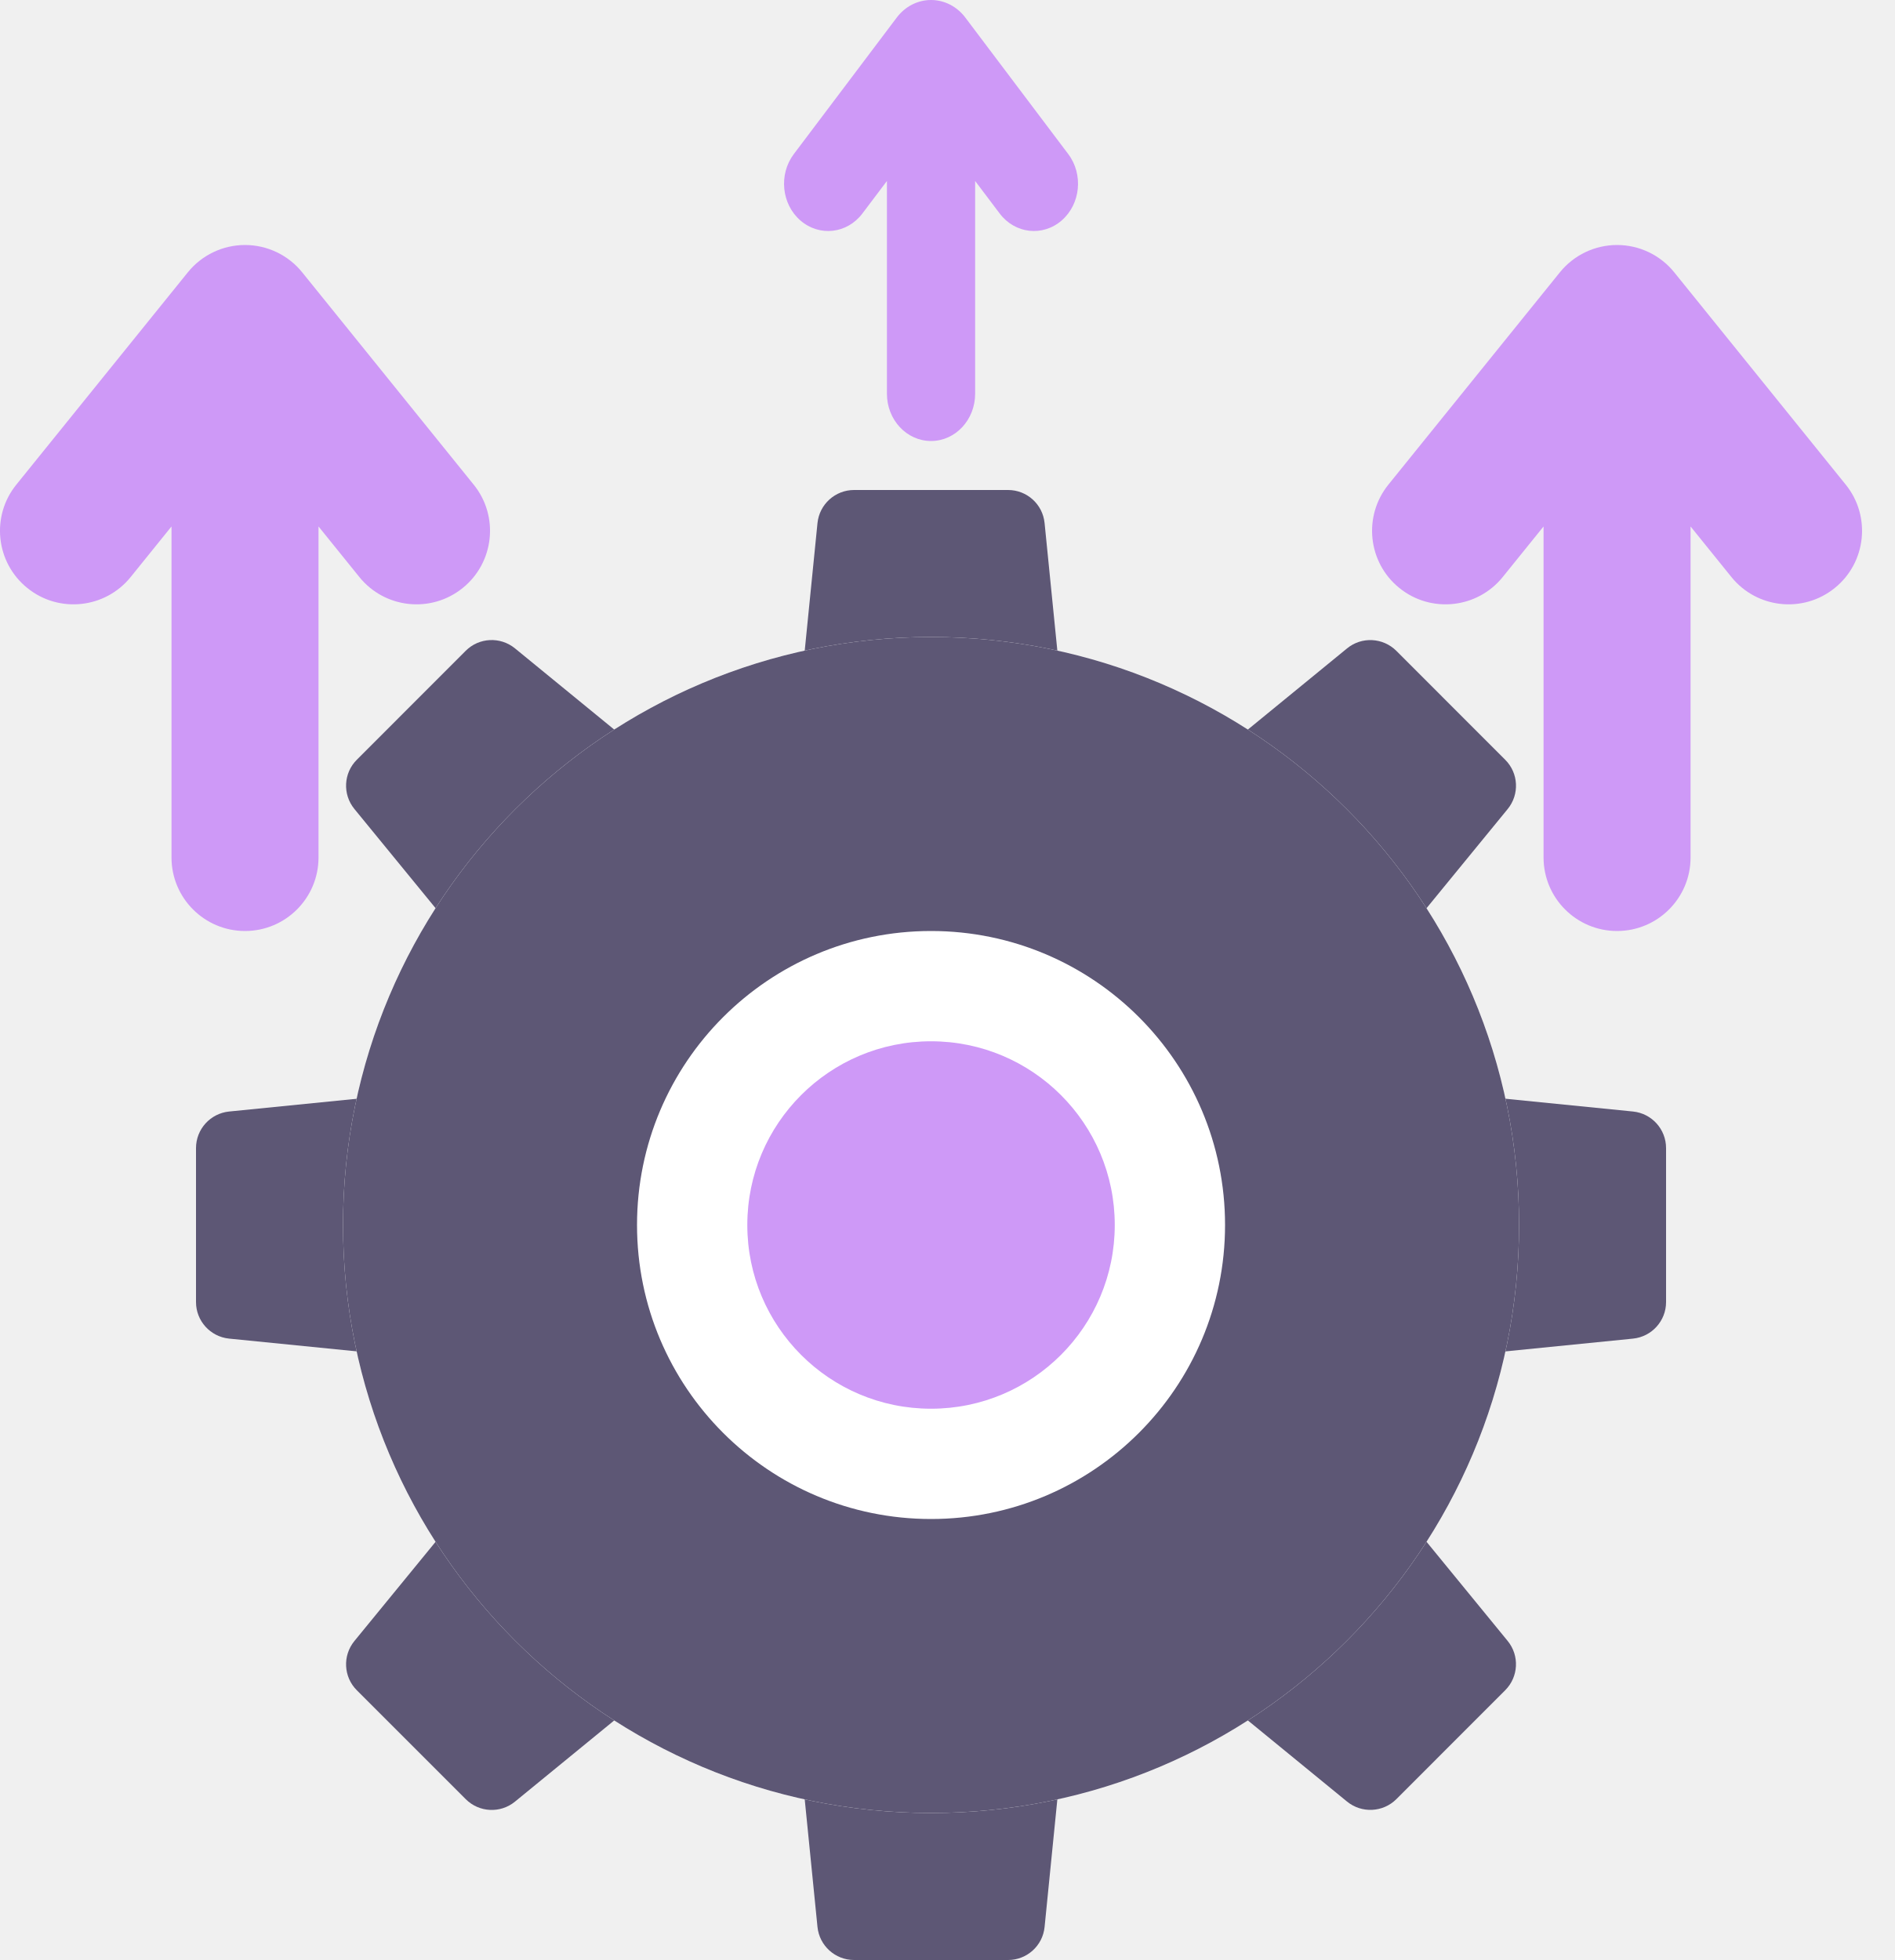
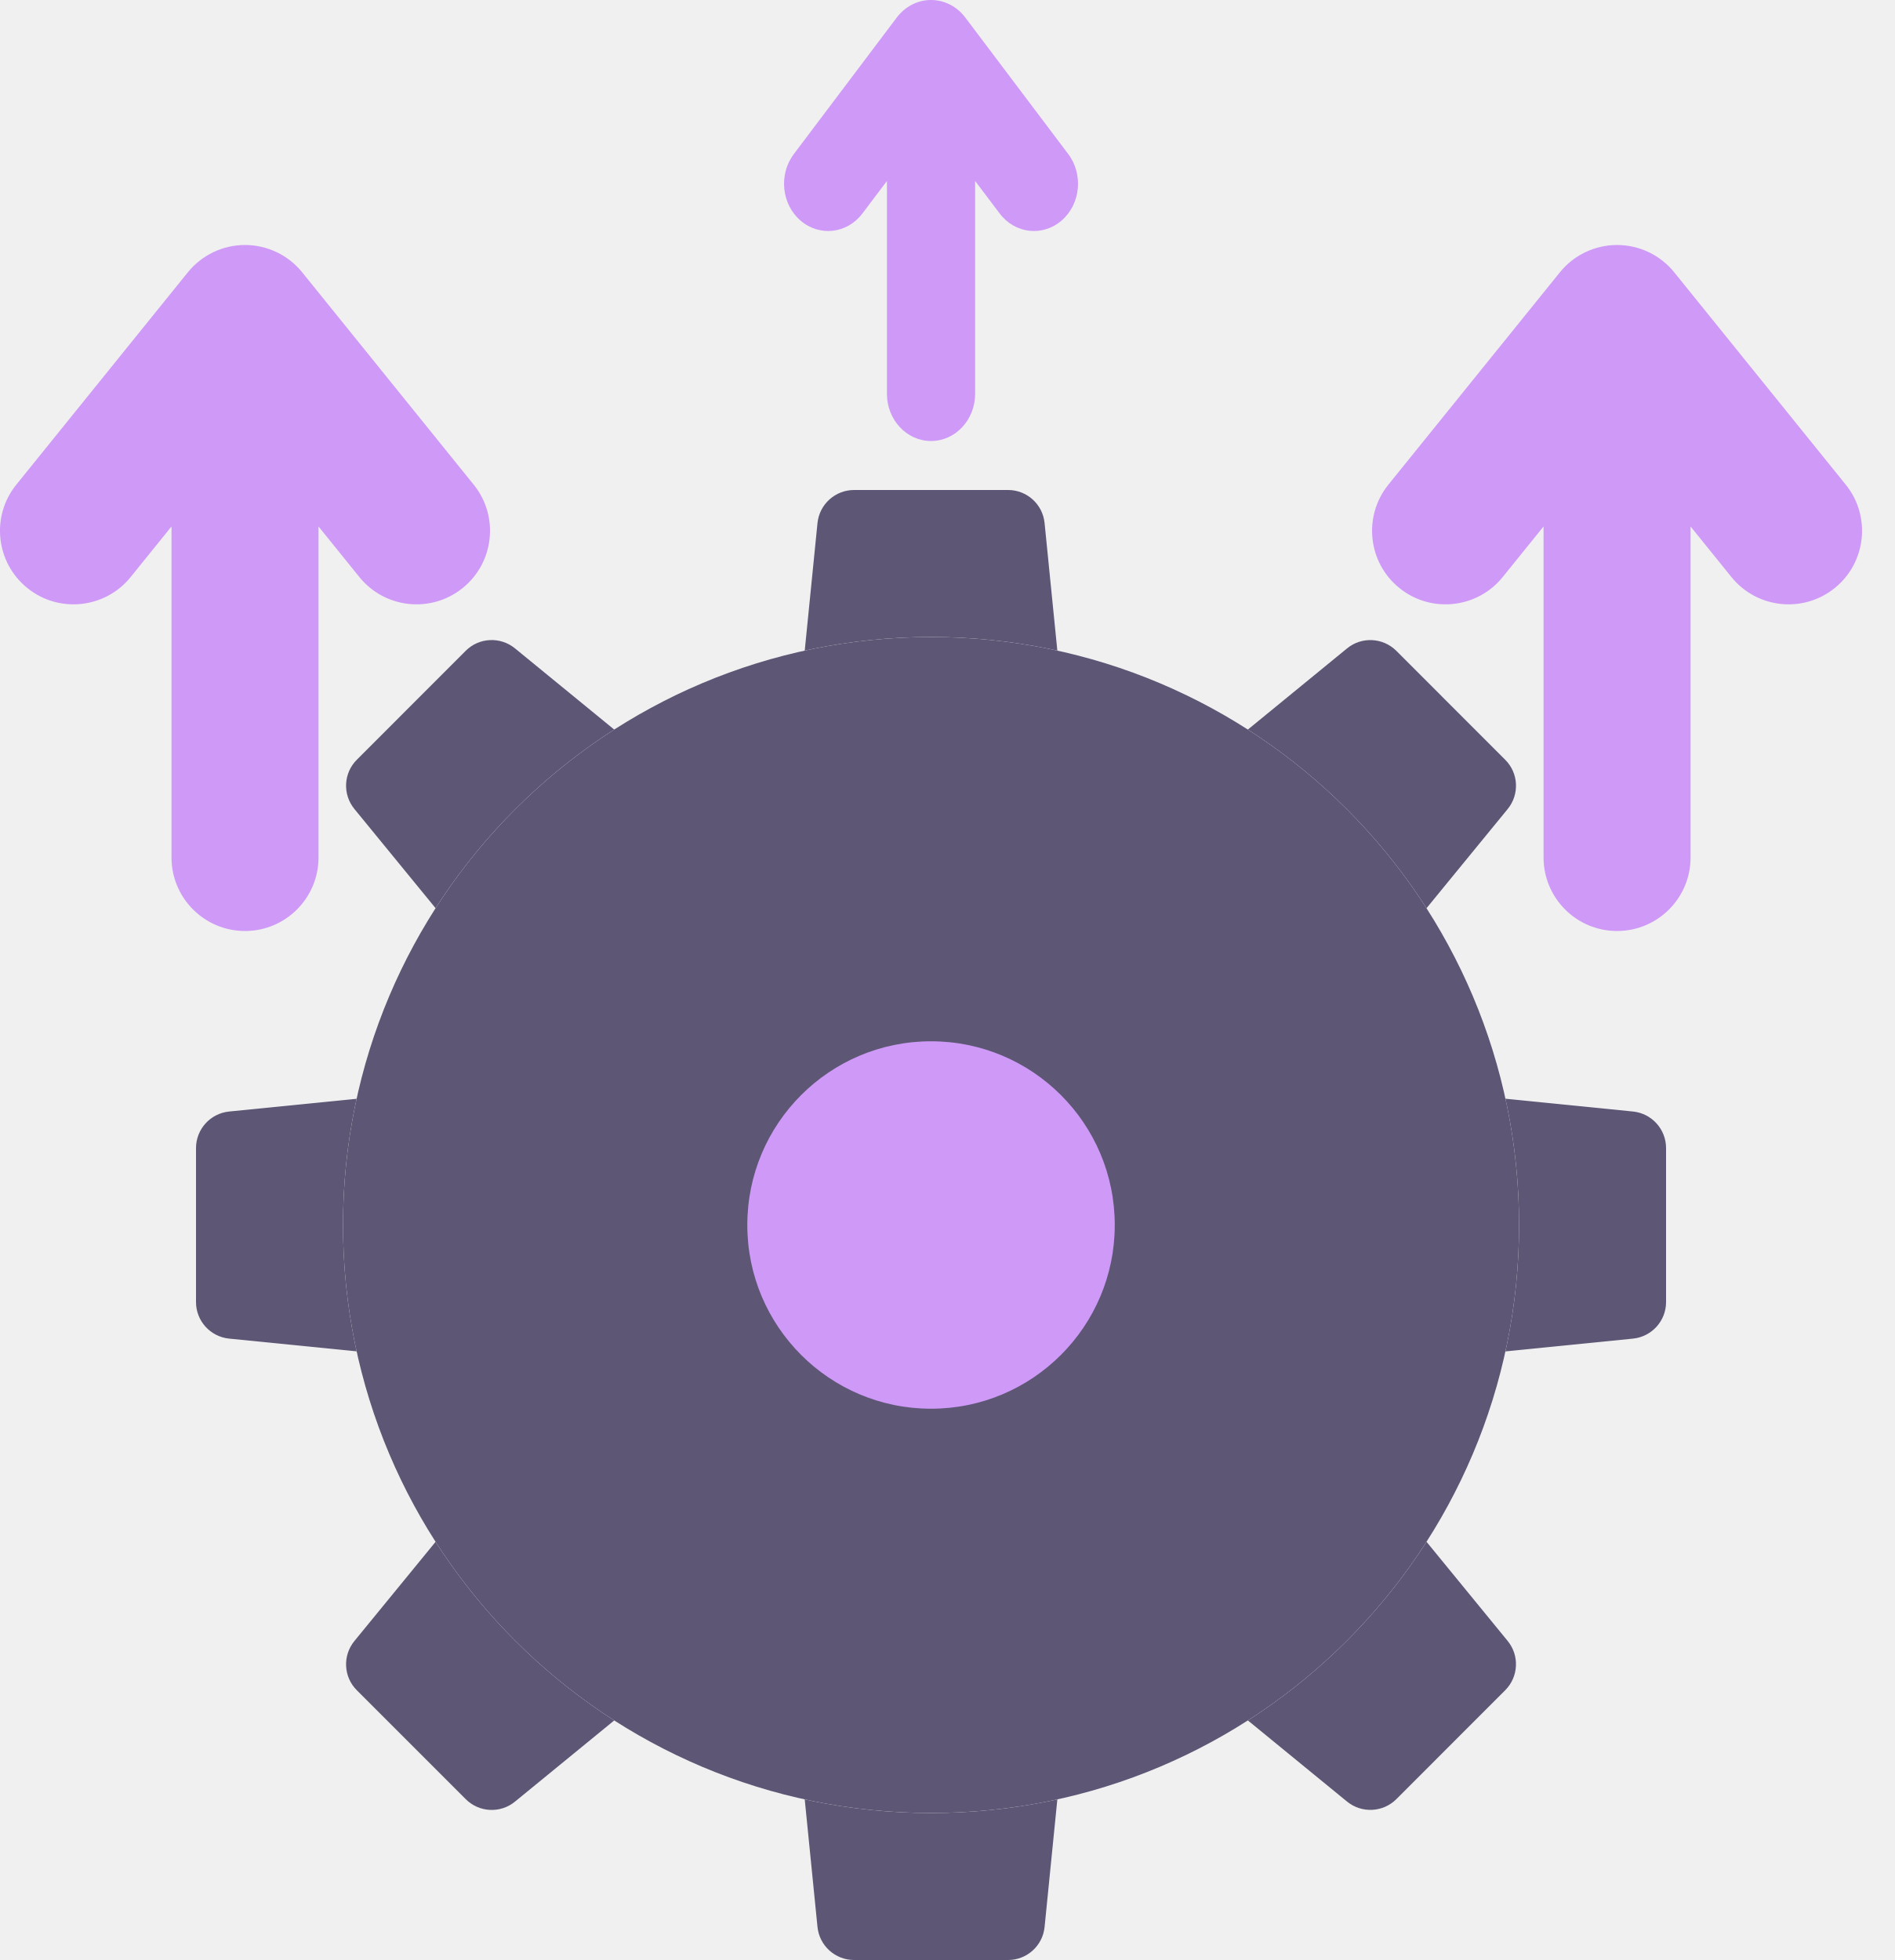
<svg xmlns="http://www.w3.org/2000/svg" width="29" height="30" viewBox="0 0 29 30" fill="none">
  <g id="Group 41">
    <g id="Group 39">
      <path id="Rectangle 1104" d="M5.424 12.382C5.241 12.158 5.257 11.832 5.462 11.628L7.128 9.961C7.332 9.757 7.658 9.741 7.882 9.924L16.195 16.725C16.224 16.749 16.25 16.775 16.274 16.804L23.076 25.117C23.259 25.341 23.242 25.667 23.038 25.871L21.372 27.538C21.167 27.742 20.841 27.758 20.617 27.575L12.305 20.774C12.276 20.75 12.249 20.724 12.226 20.695L5.424 12.382Z" fill="#5D5775" />
      <path id="Rectangle 1109" d="M12.512 8.007C12.541 7.719 12.783 7.5 13.072 7.5H15.429C15.718 7.5 15.96 7.719 15.988 8.007L17.057 18.694C17.061 18.731 17.061 18.769 17.057 18.806L15.988 29.494C15.96 29.781 15.718 30 15.429 30H13.072C12.783 30 12.541 29.781 12.512 29.494L11.443 18.806C11.44 18.769 11.44 18.731 11.443 18.694L12.512 8.007Z" fill="#5D5775" />
      <path id="Rectangle 1106" d="M24.994 17.013C25.281 17.042 25.5 17.284 25.5 17.573L25.5 19.93C25.5 20.218 25.281 20.46 24.994 20.489L14.306 21.558C14.269 21.562 14.231 21.562 14.194 21.558L3.507 20.489C3.219 20.46 3 20.218 3 19.93L3 17.573C3 17.284 3.219 17.042 3.507 17.013L14.194 15.944C14.231 15.941 14.269 15.941 14.306 15.944L24.994 17.013Z" fill="#5D5775" />
      <path id="Rectangle 1108" d="M20.618 9.924C20.841 9.741 21.167 9.758 21.372 9.962L23.038 11.629C23.243 11.833 23.259 12.159 23.076 12.383L16.274 20.695C16.251 20.724 16.224 20.751 16.195 20.775L7.882 27.576C7.659 27.759 7.333 27.743 7.128 27.538L5.462 25.872C5.257 25.668 5.241 25.342 5.424 25.118L12.226 16.805C12.249 16.776 12.276 16.75 12.305 16.726L20.618 9.924Z" fill="#5D5775" />
      <path id="Ellipse 32" d="M23.25 18.75C23.25 23.721 19.221 27.75 14.25 27.75C9.279 27.75 5.25 23.721 5.25 18.75C5.25 13.779 9.279 9.75 14.25 9.75C19.221 9.75 23.25 13.779 23.25 18.75Z" fill="white" />
-       <path id="Ellipse 32 (Stroke)" fill-rule="evenodd" clip-rule="evenodd" d="M14.25 23.25C16.735 23.25 18.75 21.235 18.75 18.75C18.75 16.265 16.735 14.25 14.25 14.25C11.765 14.25 9.75 16.265 9.75 18.75C9.75 21.235 11.765 23.25 14.25 23.25ZM14.25 27.75C19.221 27.75 23.25 23.721 23.25 18.75C23.25 13.779 19.221 9.75 14.25 9.75C9.279 9.75 5.25 13.779 5.25 18.75C5.25 23.721 9.279 27.75 14.25 27.75Z" fill="#5D5775" />
+       <path id="Ellipse 32 (Stroke)" fillRule="evenodd" clipRule="evenodd" d="M14.25 23.25C16.735 23.25 18.75 21.235 18.75 18.75C18.75 16.265 16.735 14.25 14.25 14.25C11.765 14.25 9.75 16.265 9.75 18.75C9.75 21.235 11.765 23.25 14.25 23.25ZM14.25 27.75C19.221 27.75 23.25 23.721 23.25 18.75C23.25 13.779 19.221 9.75 14.25 9.75C9.279 9.75 5.25 13.779 5.25 18.75C5.25 23.721 9.279 27.75 14.25 27.75Z" fill="#5D5775" />
      <path id="Ellipse 33" d="M17.062 18.75C17.062 20.303 15.803 21.562 14.25 21.562C12.697 21.562 11.438 20.303 11.438 18.75C11.438 17.197 12.697 15.938 14.25 15.938C15.803 15.938 17.062 17.197 17.062 18.75Z" fill="#CE99F7" />
    </g>
-     <path id="Vector 14 (Stroke)" fill-rule="evenodd" clip-rule="evenodd" d="M3.75 3.75C4.09 3.75 4.412 3.904 4.625 4.168L7.25 7.418C7.641 7.901 7.565 8.61 7.082 9C6.598 9.391 5.89 9.315 5.5 8.832L4.875 8.058V13.125C4.875 13.746 4.371 14.25 3.75 14.25C3.129 14.25 2.625 13.746 2.625 13.125V8.058L2 8.832C1.61 9.315 0.901 9.391 0.418 9C-0.065 8.61 -0.141 7.901 0.25 7.418L2.875 4.168C3.088 3.904 3.41 3.75 3.75 3.75Z" fill="#CE99F7" />
-     <path id="Vector 14 (Stroke)_2" fill-rule="evenodd" clip-rule="evenodd" d="M14.25 0C14.454 0 14.647 0.099 14.775 0.269L16.35 2.358C16.584 2.669 16.539 3.124 16.249 3.375C15.959 3.626 15.534 3.578 15.3 3.267L14.925 2.77V6.027C14.925 6.426 14.623 6.75 14.25 6.75C13.877 6.75 13.575 6.426 13.575 6.027V2.77L13.2 3.267C12.966 3.578 12.541 3.626 12.251 3.375C11.961 3.124 11.916 2.669 12.15 2.358L13.725 0.269C13.853 0.099 14.046 0 14.25 0Z" fill="#CE99F7" />
-     <path id="Vector 14 (Stroke)_3" fill-rule="evenodd" clip-rule="evenodd" d="M24.75 3.75C25.09 3.75 25.412 3.904 25.625 4.168L28.25 7.418C28.64 7.901 28.565 8.61 28.082 9C27.599 9.391 26.89 9.315 26.5 8.832L25.875 8.058V13.125C25.875 13.746 25.371 14.25 24.75 14.25C24.129 14.25 23.625 13.746 23.625 13.125V8.058L23 8.832C22.61 9.315 21.901 9.391 21.418 9C20.935 8.61 20.86 7.901 21.25 7.418L23.875 4.168C24.088 3.904 24.41 3.75 24.75 3.75Z" fill="#CE99F7" />
+     <path id="Vector 14 (Stroke)" fillRule="evenodd" clipRule="evenodd" d="M3.75 3.75C4.09 3.75 4.412 3.904 4.625 4.168L7.25 7.418C7.641 7.901 7.565 8.61 7.082 9C6.598 9.391 5.89 9.315 5.5 8.832L4.875 8.058V13.125C4.875 13.746 4.371 14.25 3.75 14.25C3.129 14.25 2.625 13.746 2.625 13.125V8.058L2 8.832C1.61 9.315 0.901 9.391 0.418 9C-0.065 8.61 -0.141 7.901 0.25 7.418L2.875 4.168C3.088 3.904 3.41 3.75 3.75 3.75Z" fill="#CE99F7" />
+     <path id="Vector 14 (Stroke)_2" fillRule="evenodd" clipRule="evenodd" d="M14.25 0C14.454 0 14.647 0.099 14.775 0.269L16.35 2.358C16.584 2.669 16.539 3.124 16.249 3.375C15.959 3.626 15.534 3.578 15.3 3.267L14.925 2.77V6.027C14.925 6.426 14.623 6.75 14.25 6.75C13.877 6.75 13.575 6.426 13.575 6.027V2.77L13.2 3.267C12.966 3.578 12.541 3.626 12.251 3.375C11.961 3.124 11.916 2.669 12.15 2.358L13.725 0.269C13.853 0.099 14.046 0 14.25 0Z" fill="#CE99F7" />
+     <path id="Vector 14 (Stroke)_3" fillRule="evenodd" clipRule="evenodd" d="M24.75 3.75C25.09 3.75 25.412 3.904 25.625 4.168L28.25 7.418C28.64 7.901 28.565 8.61 28.082 9C27.599 9.391 26.89 9.315 26.5 8.832L25.875 8.058V13.125C25.875 13.746 25.371 14.25 24.75 14.25C24.129 14.25 23.625 13.746 23.625 13.125V8.058L23 8.832C22.61 9.315 21.901 9.391 21.418 9C20.935 8.61 20.86 7.901 21.25 7.418L23.875 4.168C24.088 3.904 24.41 3.75 24.75 3.75Z" fill="#CE99F7" />
  </g>
</svg>
